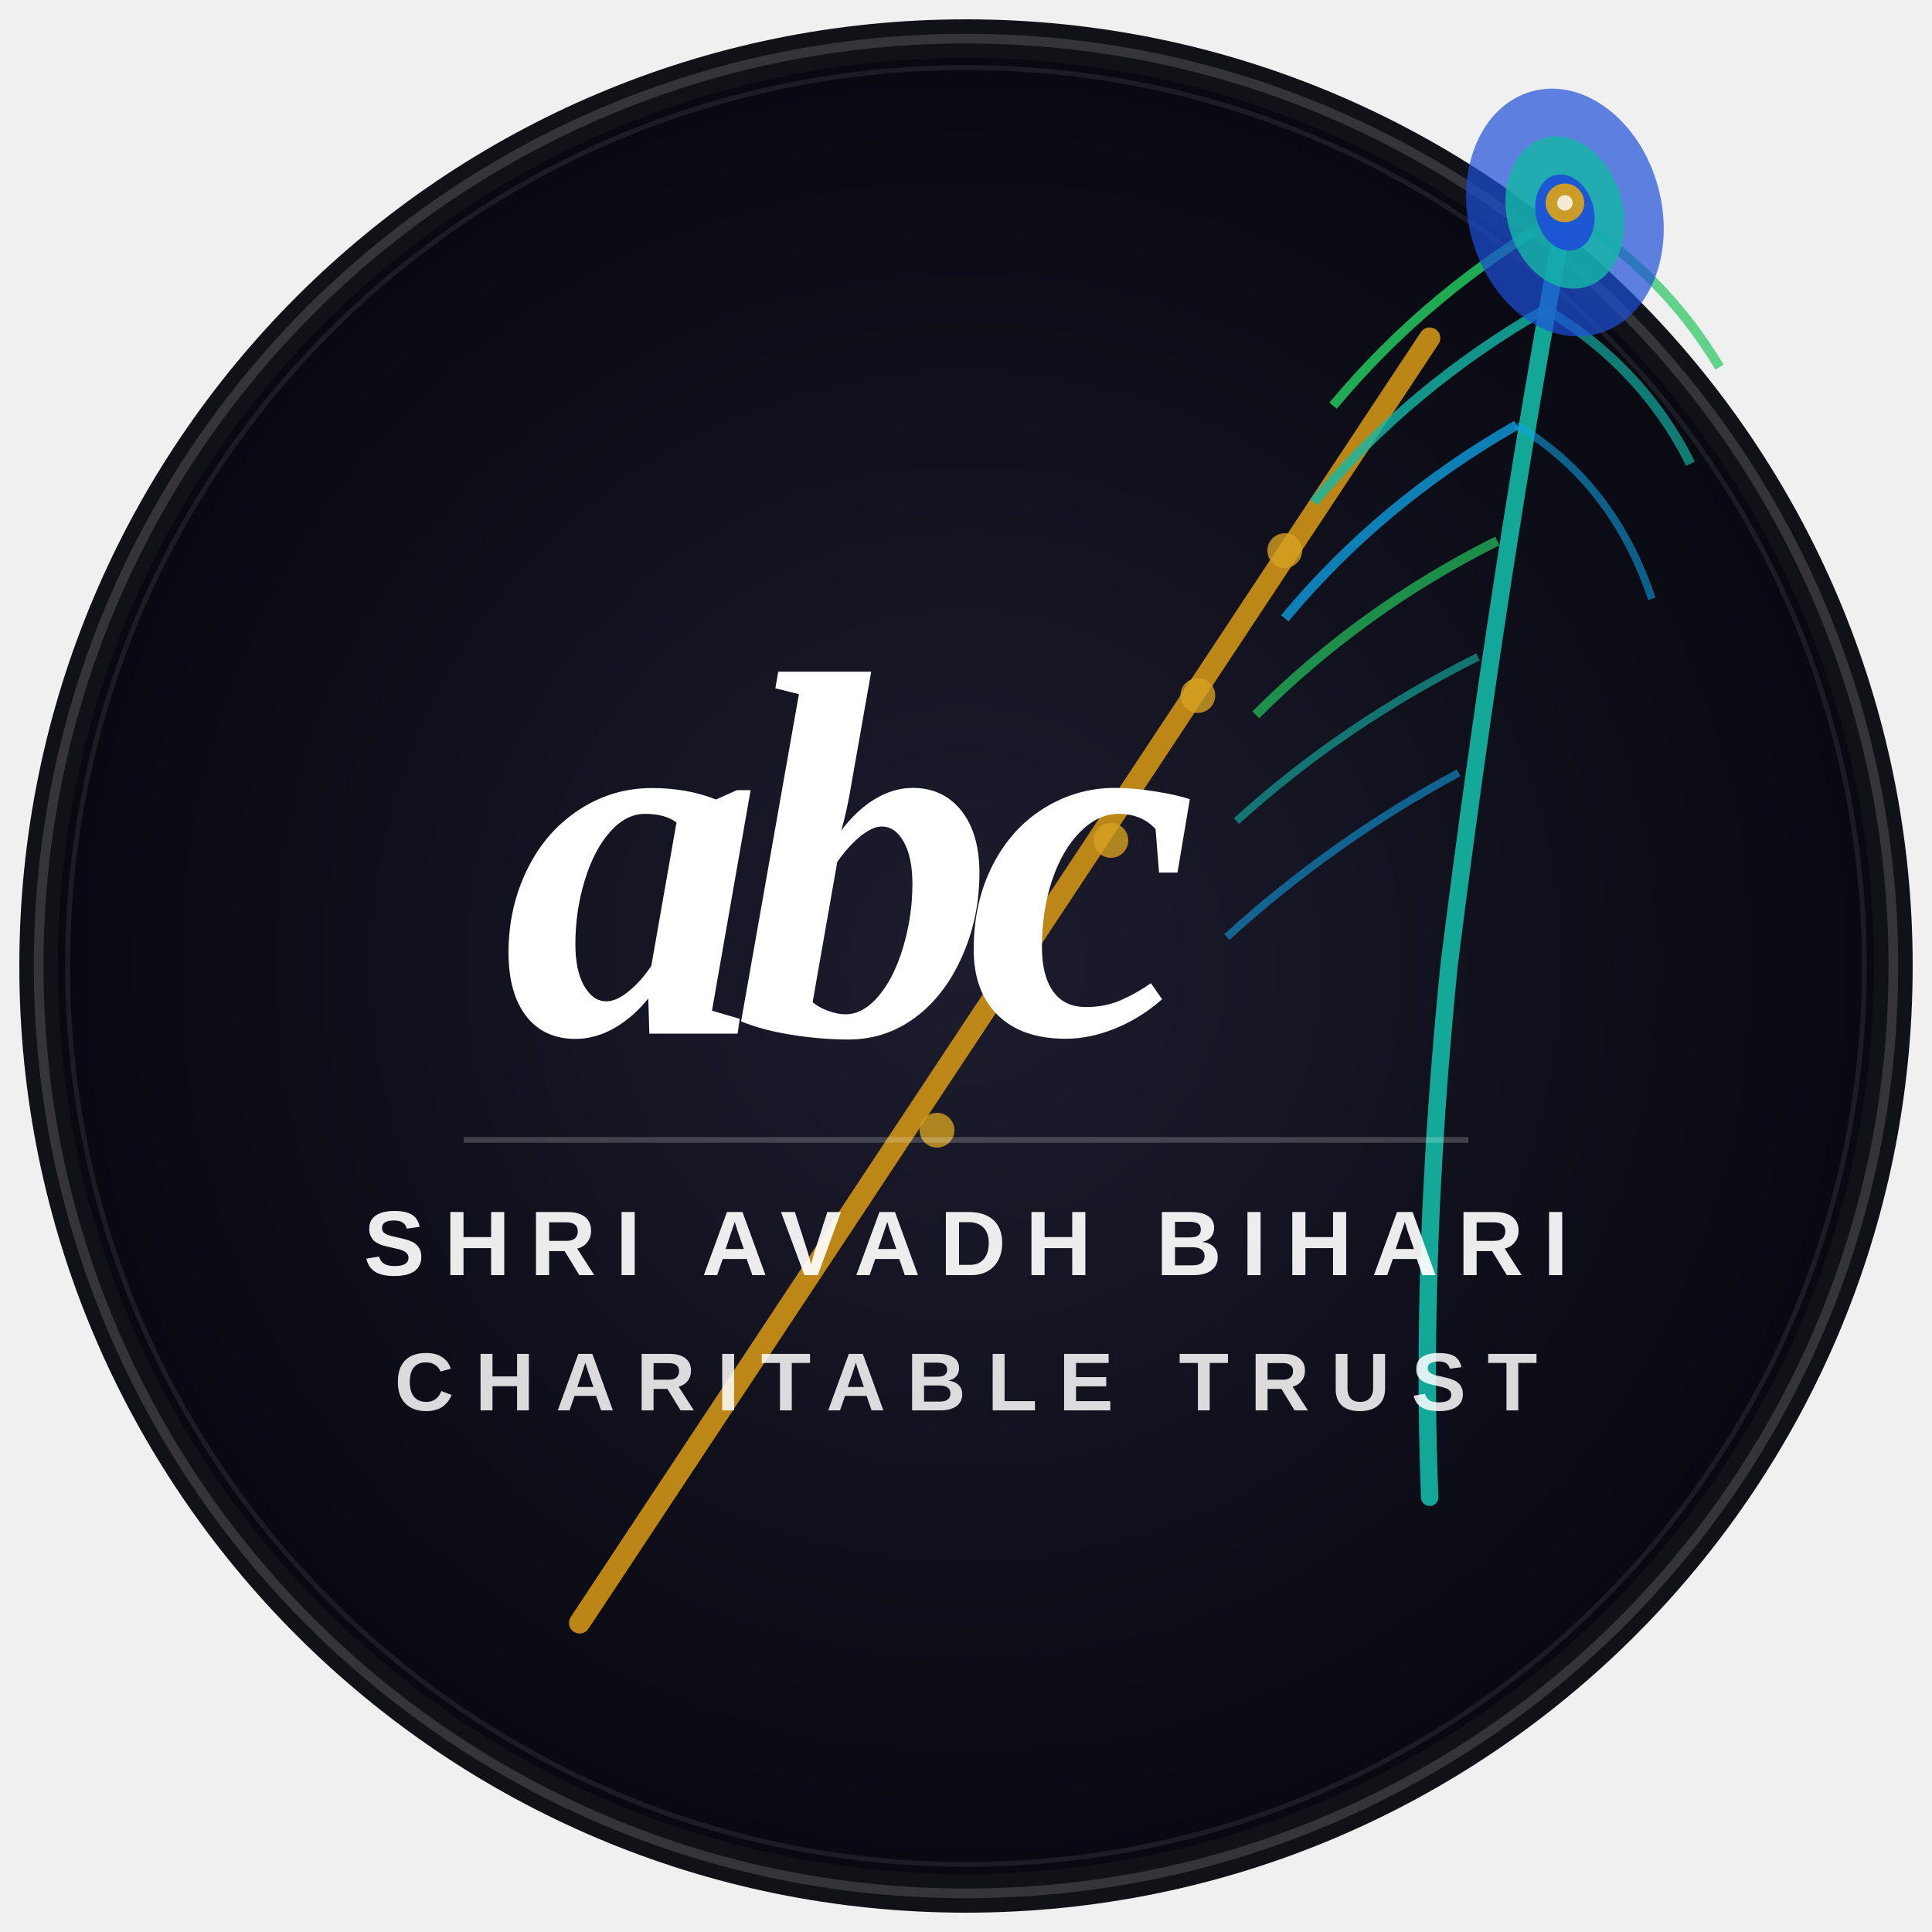
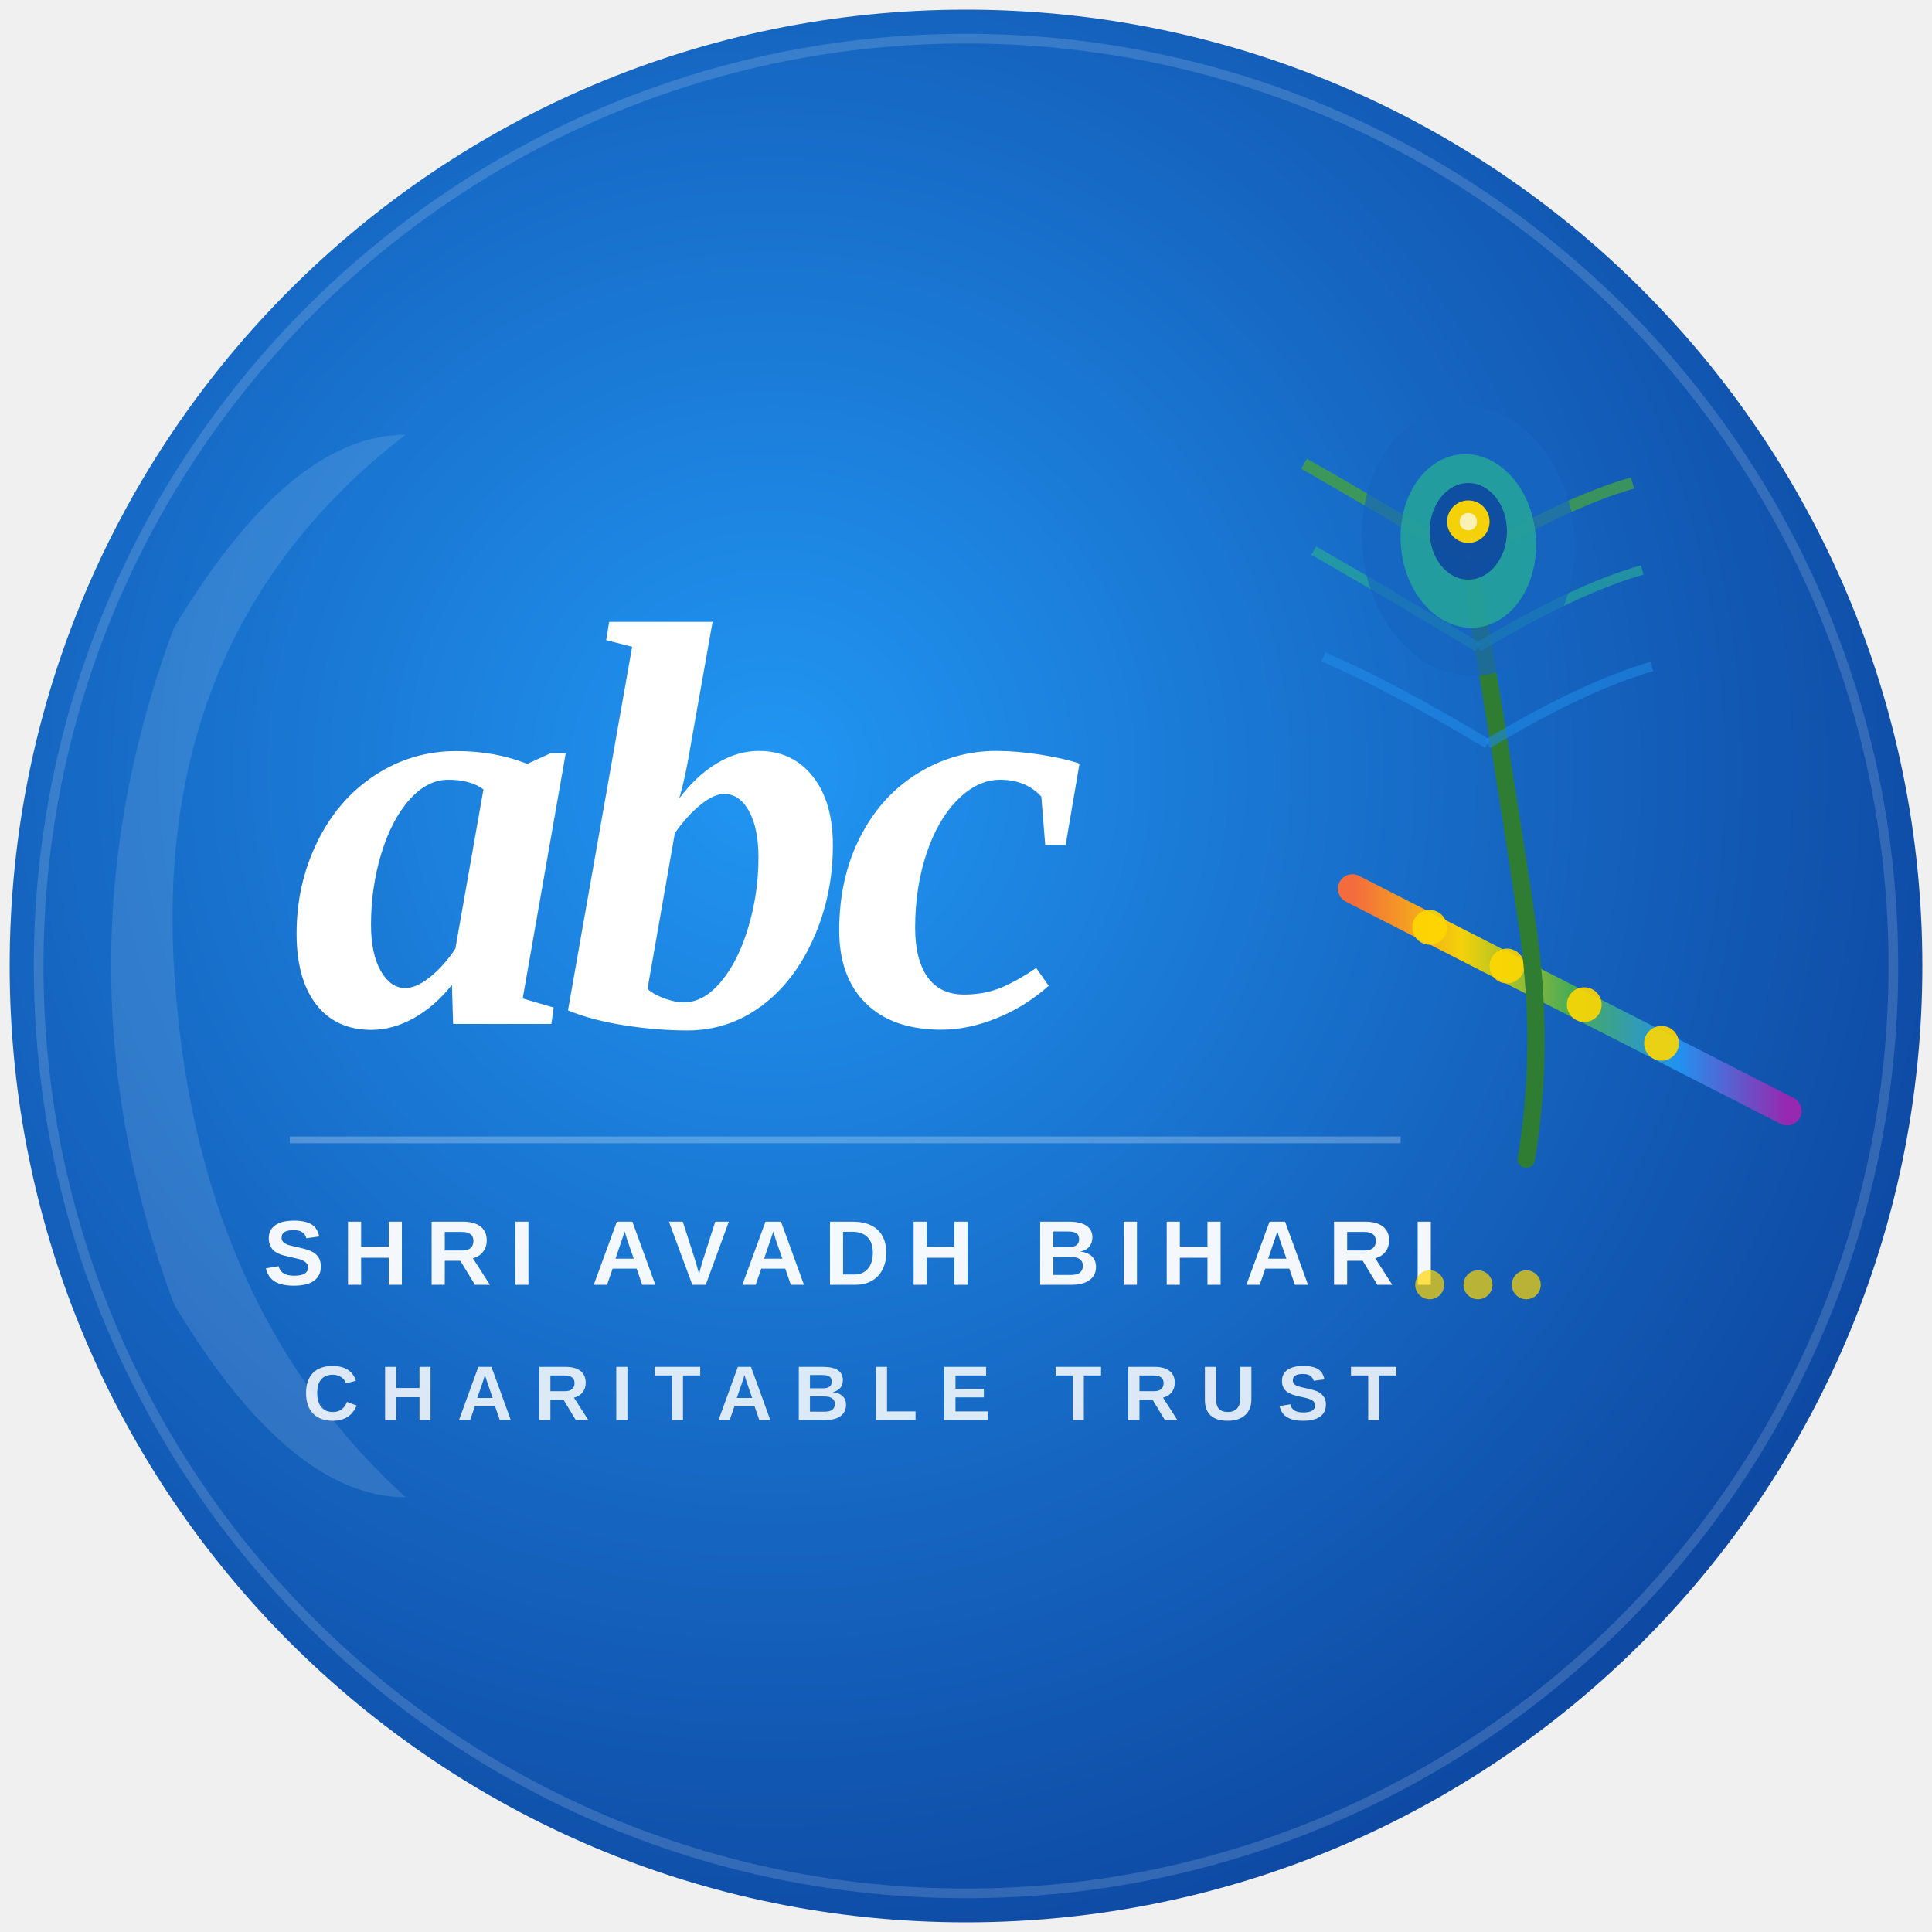
<svg xmlns="http://www.w3.org/2000/svg" viewBox="0 0 200 200" width="200" height="200">
  <defs>
-     <radialGradient id="bgGrad" cx="50%" cy="50%" r="50%">
-       <stop offset="0%" stop-color="#1c1c2e" />
-       <stop offset="100%" stop-color="#090912" />
+     <radialGradient id="bg" cx="40%" cy="40%" r="65%">
+       <stop offset="0%" stop-color="#2196F3" />
+       <stop offset="60%" stop-color="#1565C0" />
+       <stop offset="100%" stop-color="#0D47A1" />
    </radialGradient>
-     <linearGradient id="fluteGrad" x1="0%" y1="0%" x2="100%" y2="100%">
-       <stop offset="0%" stop-color="#D4A020" />
-       <stop offset="100%" stop-color="#C8860A" />
+     <linearGradient id="fluteG" x1="0%" y1="0%" x2="100%" y2="0%">
+       <stop offset="0%" stop-color="#FF6B35" />
+       <stop offset="25%" stop-color="#FFD700" />
+       <stop offset="50%" stop-color="#4CAF50" />
+       <stop offset="75%" stop-color="#2196F3" />
+       <stop offset="100%" stop-color="#9C27B0" />
    </linearGradient>
-     <linearGradient id="featherGrad" x1="0%" y1="0%" x2="0%" y2="100%">
-       <stop offset="0%" stop-color="#22c55e" />
-       <stop offset="50%" stop-color="#14b8a6" />
-       <stop offset="100%" stop-color="#0ea5e9" />
-     </linearGradient>
-     <clipPath id="circClip">
-       <circle cx="100" cy="100" r="93" />
-     </clipPath>
  </defs>
-   <circle cx="100" cy="100" r="98" fill="#111118" />
-   <circle cx="100" cy="100" r="94" fill="url(#bgGrad)" />
+   <circle cx="100" cy="100" r="99" fill="url(#bg)" />
+   <path d="M 18 65 Q 5 100 18 135 Q 30 155 42 155 Q 20 135 18 100 Q 16 65 42 45 Q 30 45 18 65 Z" fill="rgba(255,255,255,0.12)" />
  <circle cx="100" cy="100" r="96" fill="none" stroke="rgba(255,255,255,0.15)" stroke-width="1" />
-   <circle cx="100" cy="100" r="93" fill="none" stroke="rgba(255,255,255,0.08)" stroke-width="0.5" />
-   <line x1="148" y1="35" x2="60" y2="168" stroke="url(#fluteGrad)" stroke-width="2.2" stroke-linecap="round" clip-path="url(#circClip)" opacity="0.9" />
-   <circle cx="133" cy="57" r="1.8" fill="#D4A020" opacity="0.8" clip-path="url(#circClip)" />
-   <circle cx="124" cy="72" r="1.8" fill="#D4A020" opacity="0.8" clip-path="url(#circClip)" />
-   <circle cx="115" cy="87" r="1.8" fill="#D4A020" opacity="0.8" clip-path="url(#circClip)" />
-   <circle cx="106" cy="102" r="1.8" fill="#D4A020" opacity="0.8" clip-path="url(#circClip)" />
-   <circle cx="97" cy="117" r="1.8" fill="#D4A020" opacity="0.8" clip-path="url(#circClip)" />
-   <path d="M162 22 Q155 60 150 100 Q147 130 148 155" stroke="#14b8a6" stroke-width="1.8" fill="none" stroke-linecap="round" opacity="0.9" />
-   <path d="M162 22 Q148 30 138 42" stroke="#22c55e" stroke-width="1" fill="none" opacity="0.85" />
-   <path d="M160 32 Q146 40 136 52" stroke="#14b8a6" stroke-width="1" fill="none" opacity="0.8" />
-   <path d="M157 44 Q143 52 133 64" stroke="#0ea5e9" stroke-width="1" fill="none" opacity="0.75" />
-   <path d="M155 56 Q141 63 130 74" stroke="#22c55e" stroke-width="1" fill="none" opacity="0.7" />
-   <path d="M153 68 Q139 75 128 85" stroke="#14b8a6" stroke-width="0.8" fill="none" opacity="0.6" />
-   <path d="M151 80 Q138 87 127 97" stroke="#0ea5e9" stroke-width="0.8" fill="none" opacity="0.55" />
-   <path d="M162 22 Q172 28 178 38" stroke="#22c55e" stroke-width="1" fill="none" opacity="0.7" />
-   <path d="M160 32 Q170 38 175 48" stroke="#14b8a6" stroke-width="1" fill="none" opacity="0.65" />
-   <path d="M157 44 Q167 50 171 62" stroke="#0ea5e9" stroke-width="0.8" fill="none" opacity="0.55" />
-   <ellipse cx="162" cy="22" rx="10" ry="13" fill="#1d4ed8" opacity="0.7" transform="rotate(-15 162 22)" />
-   <ellipse cx="162" cy="22" rx="6" ry="8" fill="#14b8a6" opacity="0.8" transform="rotate(-15 162 22)" />
-   <ellipse cx="162" cy="22" rx="3" ry="4" fill="#1d4ed8" opacity="0.9" transform="rotate(-15 162 22)" />
-   <circle cx="162" cy="21" r="2" fill="#D4A020" opacity="0.95" />
-   <circle cx="162" cy="21" r="0.8" fill="#fff" opacity="0.8" />
-   <text x="52" y="107" font-family="Georgia, 'Times New Roman', serif" font-size="54" font-weight="700" font-style="italic" fill="#ffffff" letter-spacing="-3" opacity="1" clip-path="url(#circClip)">abc</text>
-   <line x1="48" y1="118" x2="152" y2="118" stroke="rgba(255,255,255,0.2)" stroke-width="0.6" clip-path="url(#circClip)" />
-   <text x="100" y="132" text-anchor="middle" font-family="Arial, Helvetica, sans-serif" font-size="9.5" font-weight="700" fill="#ffffff" letter-spacing="2" opacity="0.92" clip-path="url(#circClip)">SHRI AVADH BIHARI</text>
-   <text x="100" y="146" text-anchor="middle" font-family="Arial, Helvetica, sans-serif" font-size="8.5" font-weight="600" fill="#ffffff" letter-spacing="2.2" opacity="0.85" clip-path="url(#circClip)">CHARITABLE TRUST</text>
+   <line x1="140" y1="92" x2="185" y2="115" stroke="url(#fluteG)" stroke-width="3" stroke-linecap="round" opacity="0.95" />
+   <circle cx="148" cy="96" r="1.8" fill="#FFD700" opacity="0.9" />
+   <circle cx="156" cy="100" r="1.8" fill="#FFD700" opacity="0.9" />
+   <circle cx="164" cy="104" r="1.8" fill="#FFD700" opacity="0.9" />
+   <circle cx="172" cy="108" r="1.8" fill="#FFD700" opacity="0.9" />
+   <path d="M 152 58 Q 155 75 158 95 Q 160 108 158 120" stroke="#2E7D32" stroke-width="1.8" fill="none" stroke-linecap="round" />
+   <path d="M152 58 Q142 52 135 48" stroke="#43A047" stroke-width="1.2" fill="none" opacity="0.85" />
+   <path d="M153 67 Q143 61 136 57" stroke="#26A69A" stroke-width="1" fill="none" opacity="0.75" />
+   <path d="M154 77 Q144 71 137 68" stroke="#1E88E5" stroke-width="1" fill="none" opacity="0.65" />
+   <path d="M152 58 Q162 52 169 50" stroke="#43A047" stroke-width="1.2" fill="none" opacity="0.8" />
+   <path d="M153 67 Q163 61 170 59" stroke="#26A69A" stroke-width="1" fill="none" opacity="0.7" />
+   <path d="M154 77 Q164 71 171 69" stroke="#1E88E5" stroke-width="1" fill="none" opacity="0.6" />
+   <ellipse cx="152" cy="56" rx="11" ry="14" fill="#1565C0" opacity="0.7" transform="rotate(-5 152 56)" />
+   <ellipse cx="152" cy="56" rx="7" ry="9" fill="#26A69A" opacity="0.85" transform="rotate(-5 152 56)" />
+   <ellipse cx="152" cy="55" rx="4" ry="5" fill="#0D47A1" opacity="0.9" />
+   <circle cx="152" cy="54" r="2.2" fill="#FFD700" opacity="0.95" />
+   <circle cx="152" cy="54" r="0.9" fill="#fff" opacity="0.7" />
+   <text x="30" y="106" font-family="Georgia,'Times New Roman',serif" font-size="60" font-weight="700" font-style="italic" fill="#ffffff" letter-spacing="-2" opacity="1">abc</text>
+   <line x1="30" y1="118" x2="145" y2="118" stroke="rgba(255,255,255,0.25)" stroke-width="0.7" />
+   <text x="88" y="133" text-anchor="middle" font-family="Arial,Helvetica,sans-serif" font-size="9.5" font-weight="700" fill="#ffffff" letter-spacing="1.8" opacity="0.95">SHRI AVADH BIHARI</text>
+   <text x="88" y="147" text-anchor="middle" font-family="Arial,Helvetica,sans-serif" font-size="8" font-weight="600" fill="rgba(255,255,255,0.85)" letter-spacing="2.2">CHARITABLE TRUST</text>
+   <circle cx="148" cy="133" r="1.5" fill="#FFD700" opacity="0.7" />
+   <circle cx="153" cy="133" r="1.5" fill="#FFD700" opacity="0.7" />
+   <circle cx="158" cy="133" r="1.5" fill="#FFD700" opacity="0.7" />
</svg>
